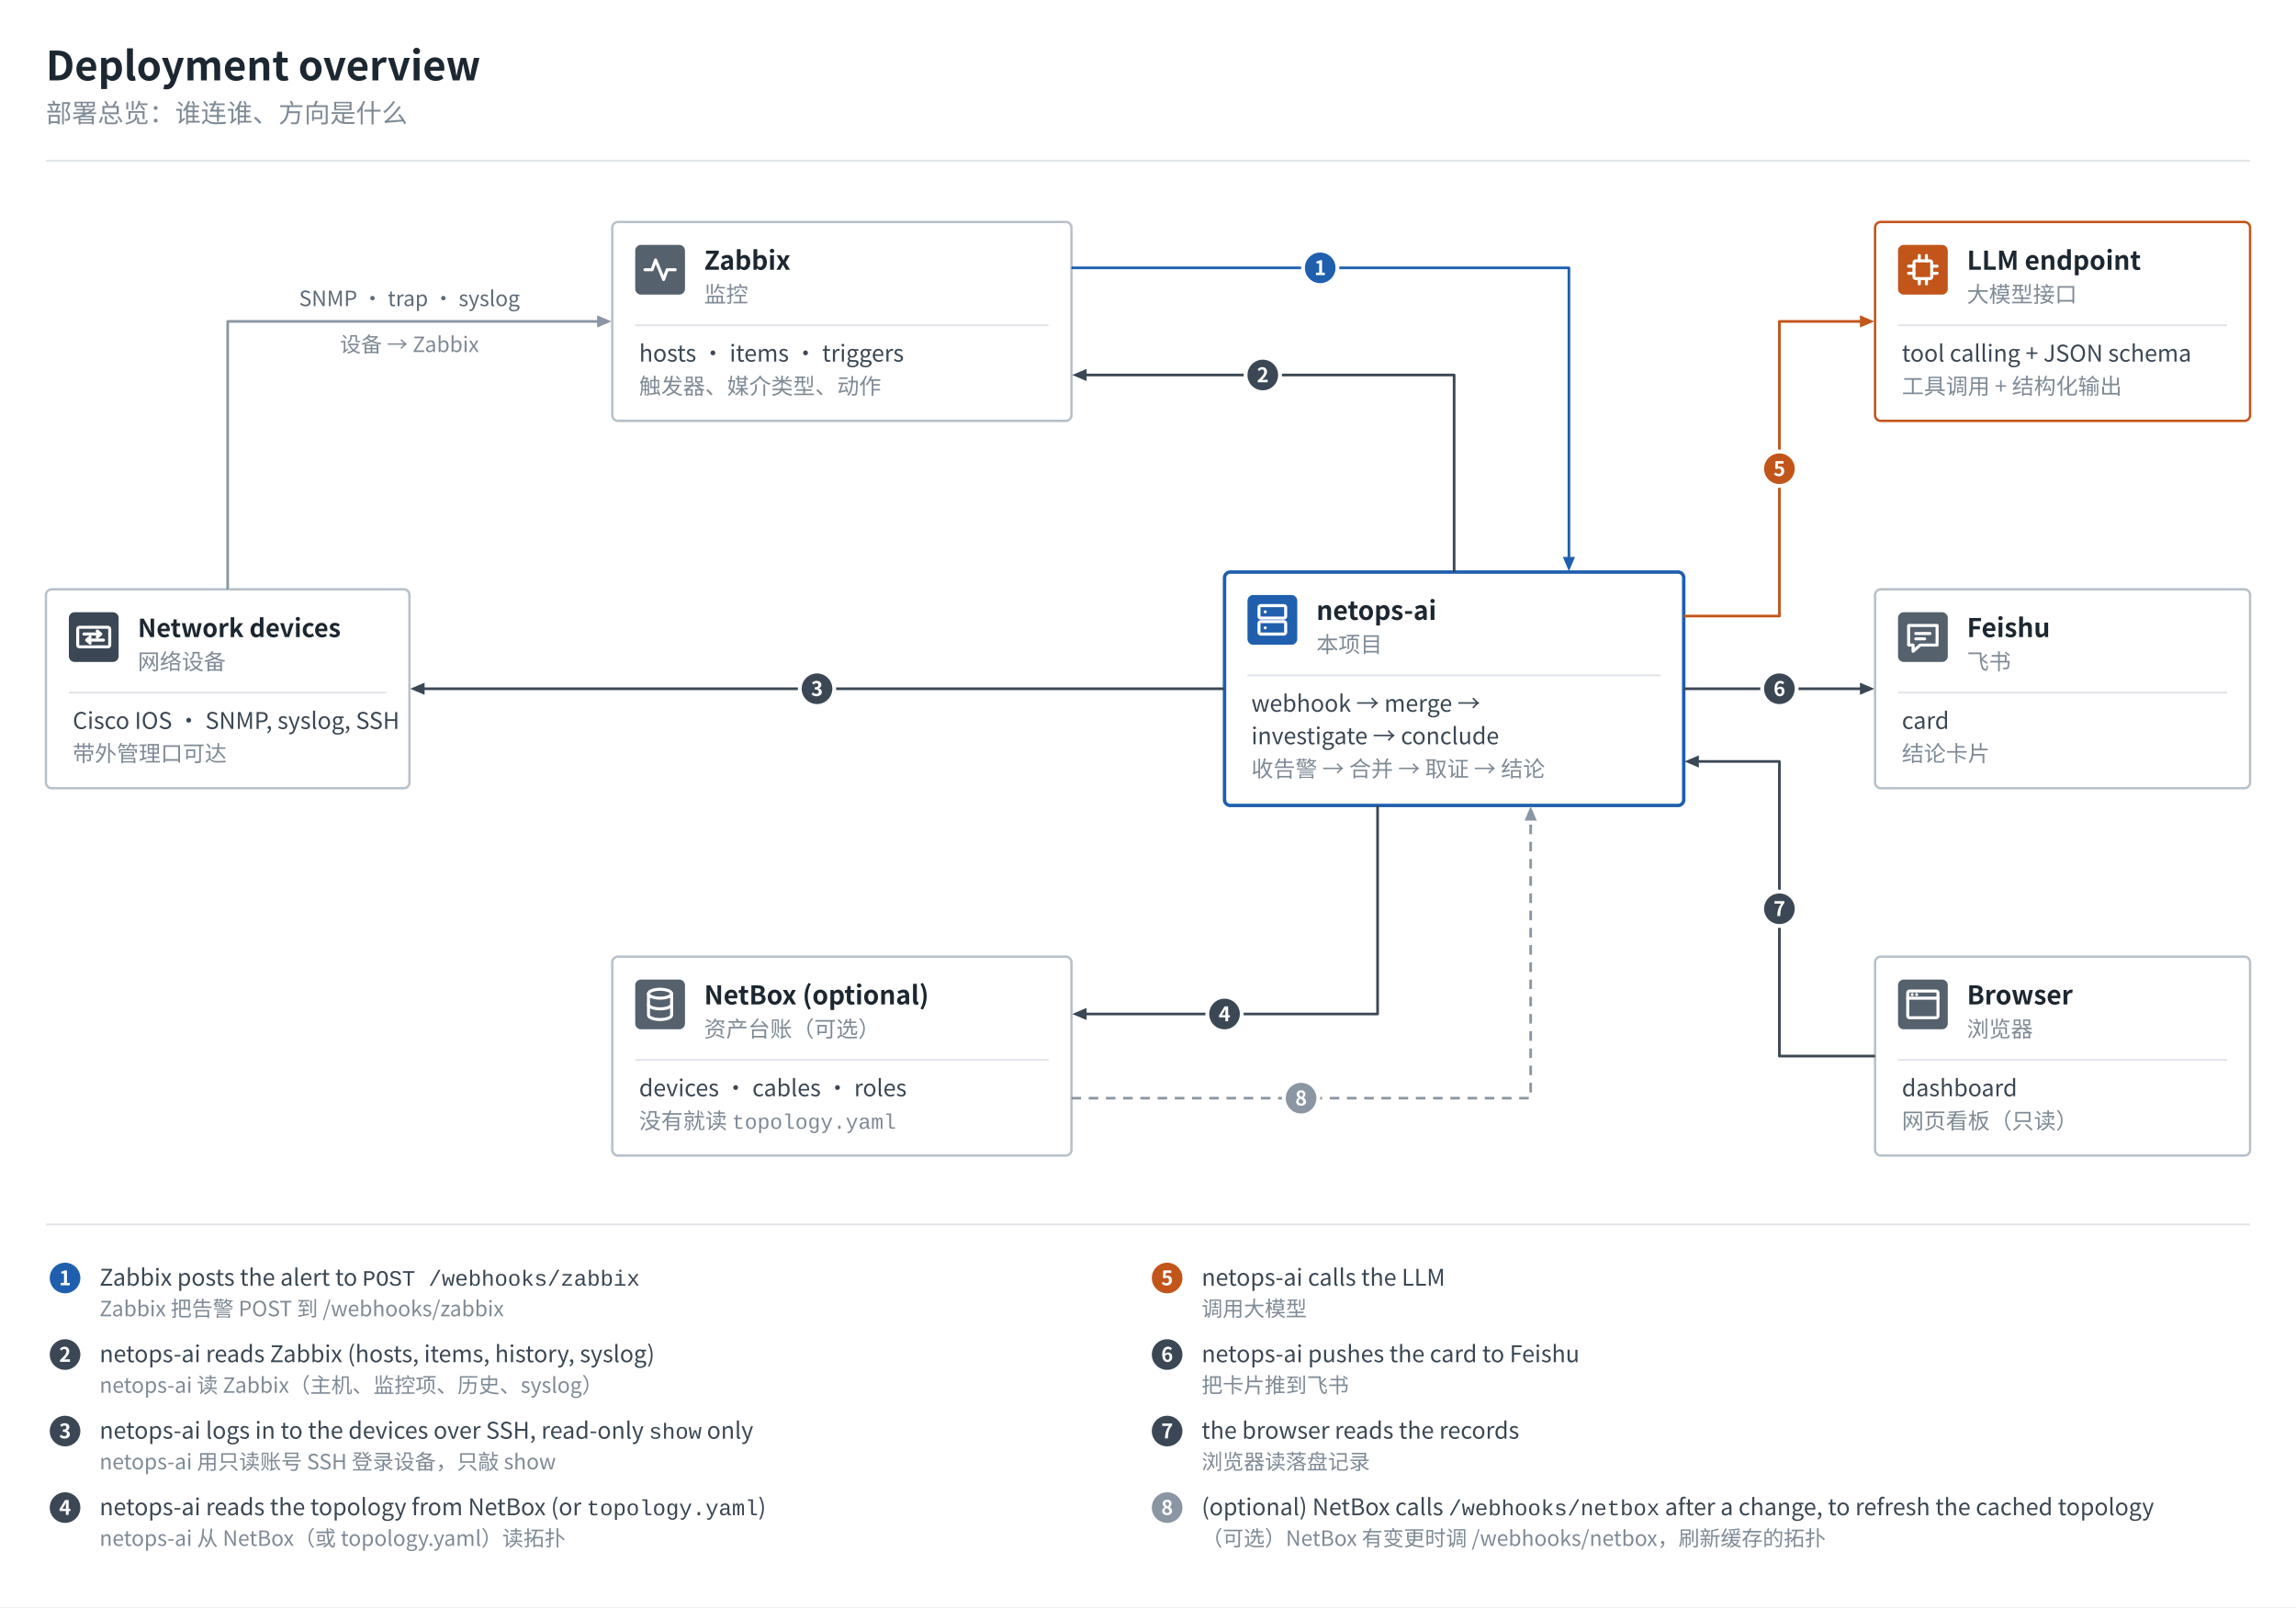
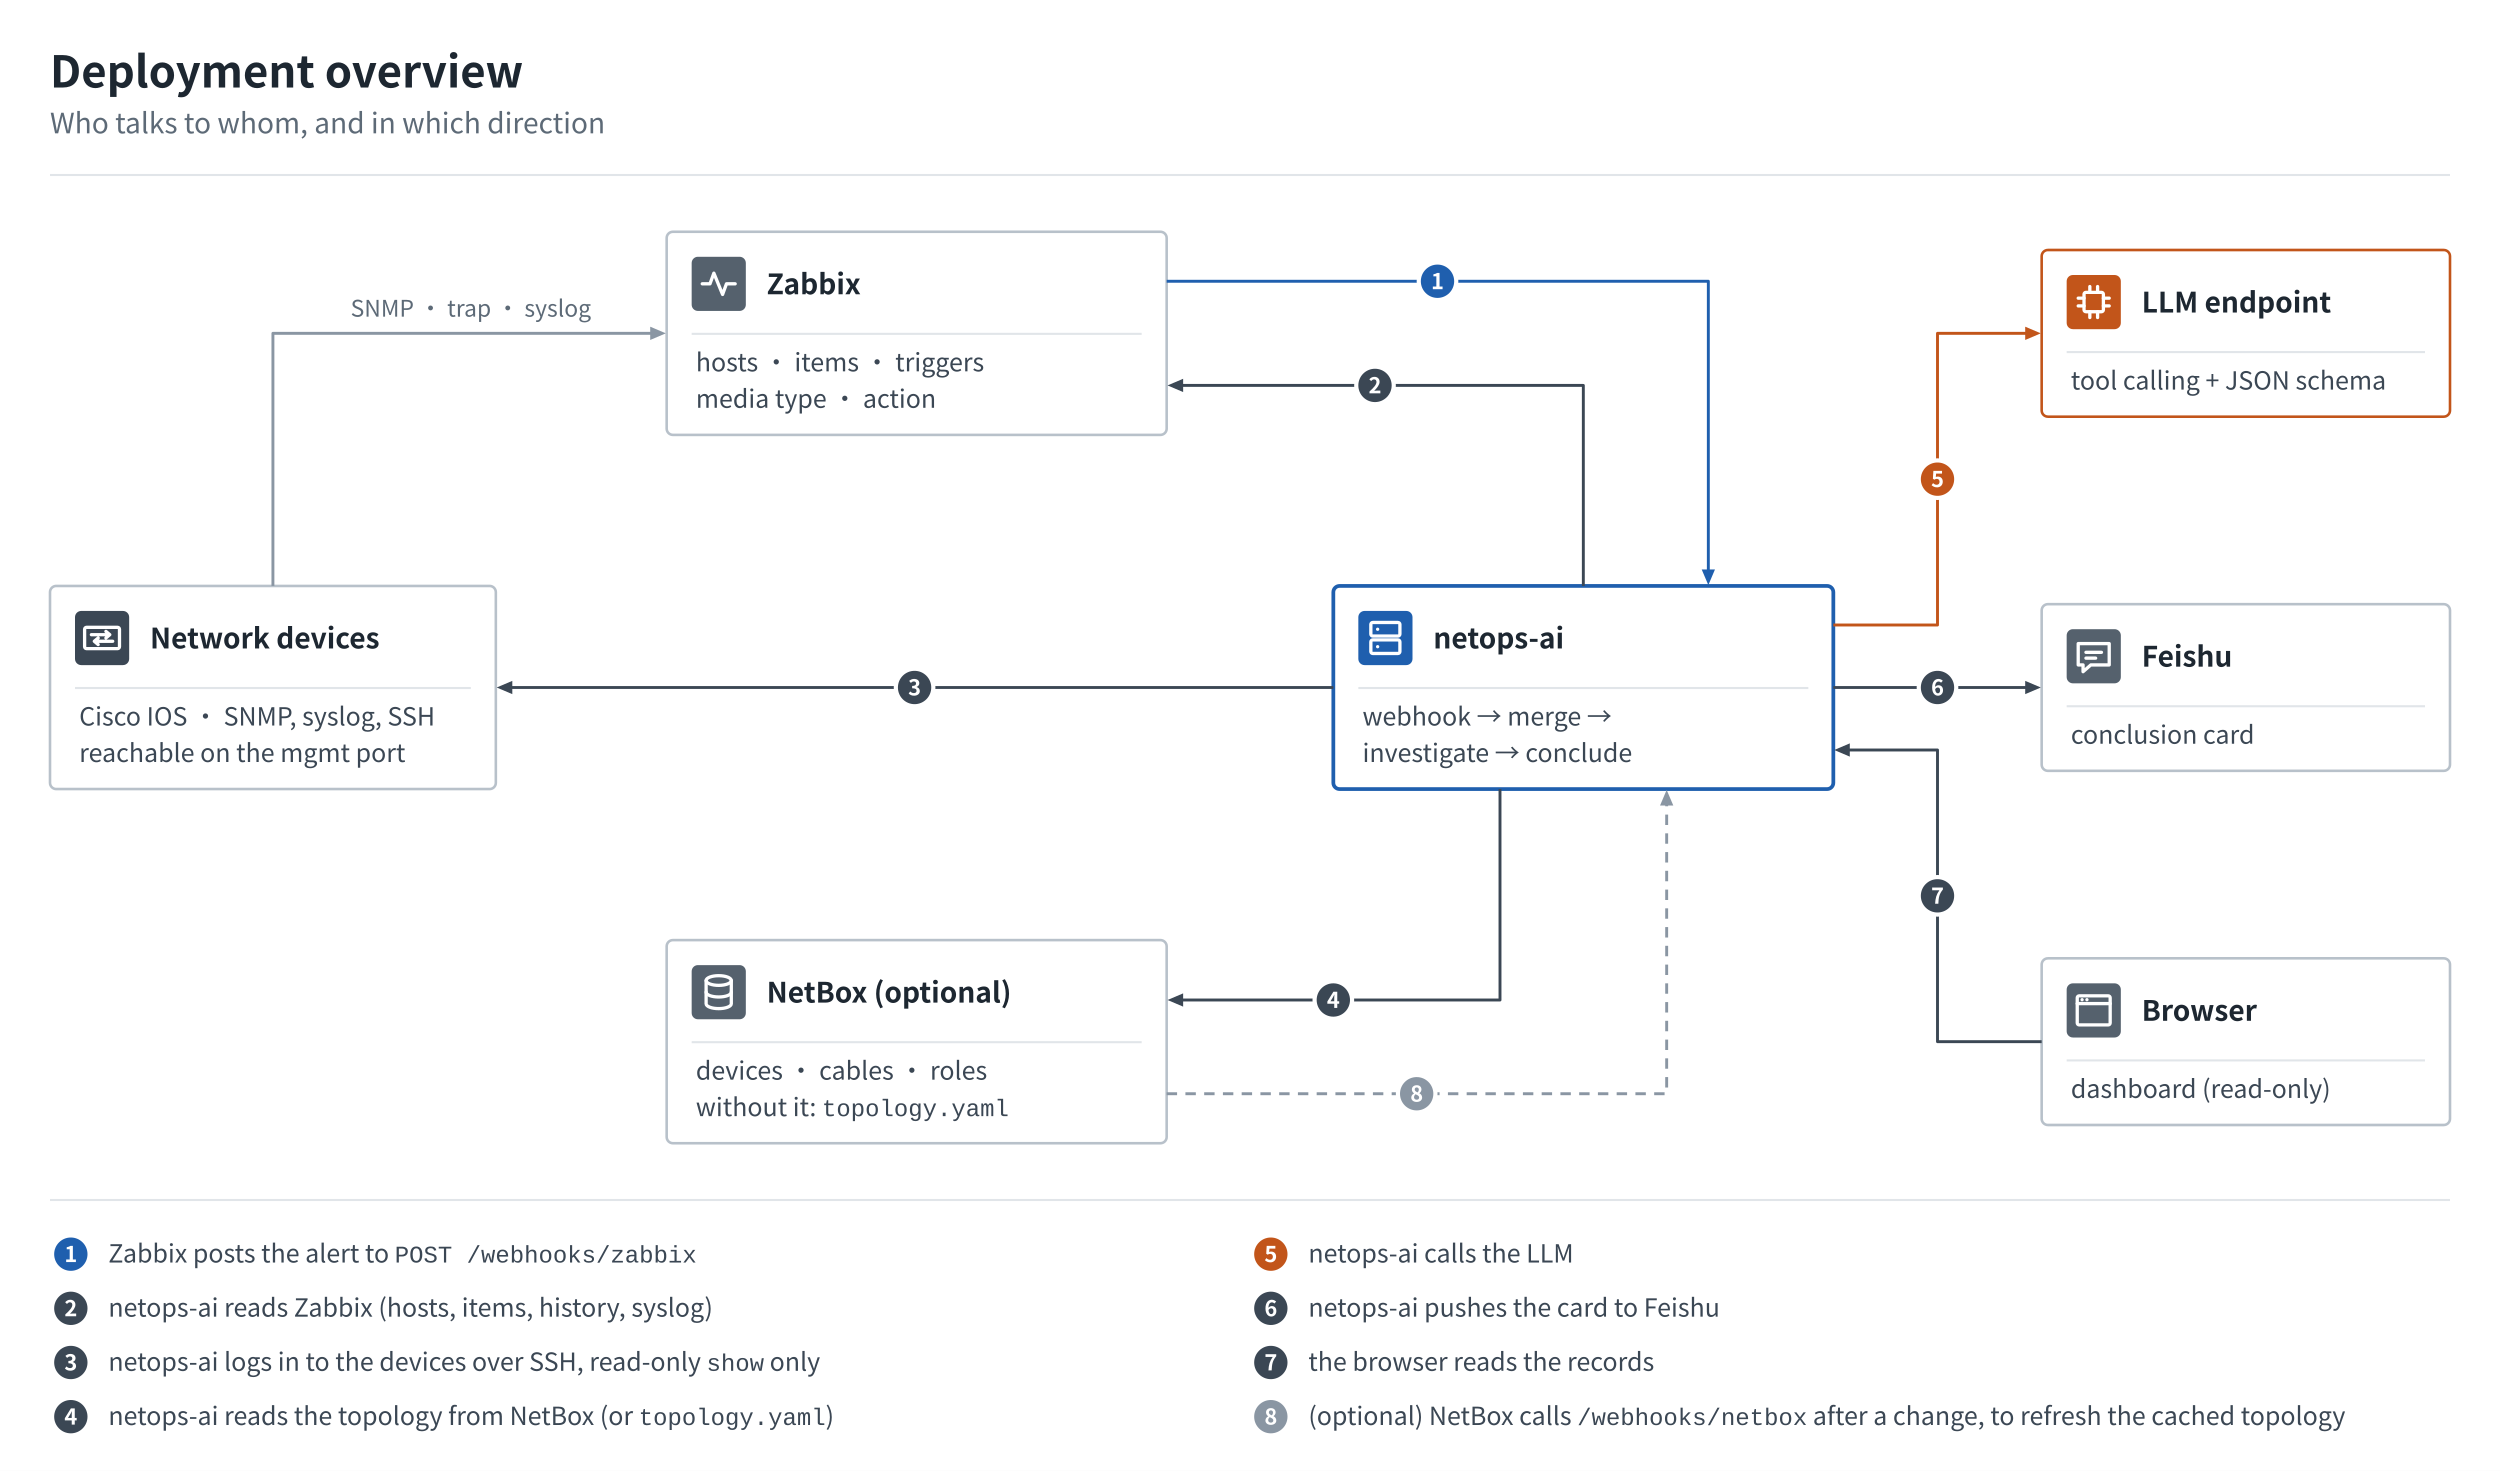
- <svg xmlns="http://www.w3.org/2000/svg" width="1200" height="840" viewBox="0 0 1200 840">
+ <svg xmlns="http://www.w3.org/2000/svg" width="1200" height="706" viewBox="0 0 1200 706">
  <defs>
    <marker id="m8a96a3" viewBox="0 0 8 8" refX="1.5" refY="4" markerWidth="7.5" markerHeight="7.5" markerUnits="userSpaceOnUse" orient="auto-start-reverse">
      <path d="M0,0.6 L8,4 L0,7.4 z" fill="#8a96a3" />
    </marker>
    <marker id="m1f5fae" viewBox="0 0 8 8" refX="1.5" refY="4" markerWidth="7.5" markerHeight="7.5" markerUnits="userSpaceOnUse" orient="auto-start-reverse">
      <path d="M0,0.6 L8,4 L0,7.4 z" fill="#1f5fae" />
    </marker>
    <marker id="m3b4754" viewBox="0 0 8 8" refX="1.5" refY="4" markerWidth="7.5" markerHeight="7.5" markerUnits="userSpaceOnUse" orient="auto-start-reverse">
      <path d="M0,0.6 L8,4 L0,7.4 z" fill="#3b4754" />
    </marker>
    <marker id="mc2551a" viewBox="0 0 8 8" refX="1.5" refY="4" markerWidth="7.5" markerHeight="7.5" markerUnits="userSpaceOnUse" orient="auto-start-reverse">
      <path d="M0,0.6 L8,4 L0,7.4 z" fill="#c2551a" />
    </marker>
  </defs>
-   <rect width="1200" height="840" fill="#ffffff" />
+   <rect width="100%" height="100%" fill="#ffffff" />
  <text id="t1" x="24" y="42" font-family="'Segoe UI','Microsoft YaHei','PingFang SC','Noto Sans CJK SC',sans-serif" font-size="21" fill="#1d2731" font-weight="700">Deployment overview</text>
-   <text id="t2" x="24" y="64" font-family="'Segoe UI','Microsoft YaHei','PingFang SC','Noto Sans CJK SC',sans-serif" font-size="13.5" fill="#7f8a96">部署总览：谁连谁、方向是什么</text>
+   <text id="t2" x="24" y="64" font-family="'Segoe UI','Microsoft YaHei','PingFang SC','Noto Sans CJK SC',sans-serif" font-size="13.5" fill="#5d6a77">Who talks to whom, and in which direction</text>
  <line x1="24" y1="84" x2="1176" y2="84" stroke="#e1e5e9" stroke-width="1" />
-   <rect x="24" y="308" width="190" height="104" rx="3" fill="#ffffff" stroke="#b8c1ca" stroke-width="1.25" />
-   <rect x="36" y="320" width="26" height="26" rx="3" fill="#3b4754" />
-   <g transform="translate(37.82,321.82) scale(0.93)" fill="none" stroke="#ffffff" stroke-width="1.7" stroke-linecap="round" stroke-linejoin="round">
+   <rect x="24" y="281.25" width="214" height="97.5" rx="3" fill="#ffffff" stroke="#b8c1ca" stroke-width="1.25" />
+   <rect x="36" y="293.25" width="26" height="26" rx="3" fill="#3b4754" />
+   <g transform="translate(37.82,295.07) scale(0.93)" fill="none" stroke="#ffffff" stroke-width="1.7" stroke-linecap="round" stroke-linejoin="round">
    <rect x="3" y="6.5" width="18" height="11" rx="1" />
    <path d="M6.5 10.3h9.5M14 8.6l2 1.7-2 1.7M17.5 13.7H8M10 12l-2 1.7 2 1.7" />
  </g>
-   <text id="t3" x="72" y="333" font-family="'Segoe UI','Microsoft YaHei','PingFang SC','Noto Sans CJK SC',sans-serif" font-size="13" fill="#1d2731" font-weight="600">Network devices</text>
-   <text id="t4" x="72" y="350" font-family="'Segoe UI','Microsoft YaHei','PingFang SC','Noto Sans CJK SC',sans-serif" font-size="11.5" fill="#7f8a96">网络设备</text>
-   <line x1="36" y1="362" x2="202" y2="362" stroke="#e1e5e9" stroke-width="1" />
-   <text id="t5" x="38" y="381" font-family="'Segoe UI','Microsoft YaHei','PingFang SC','Noto Sans CJK SC',sans-serif" font-size="12" fill="#3b4754">Cisco IOS · SNMP, syslog, SSH</text>
-   <text id="t6" x="38" y="398" font-family="'Segoe UI','Microsoft YaHei','PingFang SC','Noto Sans CJK SC',sans-serif" font-size="11.5" fill="#7f8a96">带外管理口可达</text>
-   <rect x="320" y="116" width="240" height="104" rx="3" fill="#ffffff" stroke="#b8c1ca" stroke-width="1.25" />
-   <rect x="332" y="128" width="26" height="26" rx="3" fill="#55616d" />
-   <g transform="translate(333.82,129.82) scale(0.93)" fill="none" stroke="#ffffff" stroke-width="1.7" stroke-linecap="round" stroke-linejoin="round">
+   <text id="t3" x="72" y="311.25" font-family="'Segoe UI','Microsoft YaHei','PingFang SC','Noto Sans CJK SC',sans-serif" font-size="13.5" fill="#1d2731" font-weight="600">Network devices</text>
+   <line x1="36" y1="330.25" x2="226" y2="330.25" stroke="#e1e5e9" stroke-width="1" />
+   <text id="t4" x="38" y="348.25" font-family="'Segoe UI','Microsoft YaHei','PingFang SC','Noto Sans CJK SC',sans-serif" font-size="12" fill="#3b4754">Cisco IOS · SNMP, syslog, SSH</text>
+   <text id="t5" x="38" y="365.75" font-family="'Segoe UI','Microsoft YaHei','PingFang SC','Noto Sans CJK SC',sans-serif" font-size="12" fill="#3b4754">reachable on the mgmt port</text>
+   <rect x="320" y="111.25" width="240" height="97.5" rx="3" fill="#ffffff" stroke="#b8c1ca" stroke-width="1.25" />
+   <rect x="332" y="123.25" width="26" height="26" rx="3" fill="#55616d" />
+   <g transform="translate(333.82,125.07) scale(0.93)" fill="none" stroke="#ffffff" stroke-width="1.7" stroke-linecap="round" stroke-linejoin="round">
    <path d="M3.5 12h4l2-5.5 4.5 11 2-5.5h4.5" />
  </g>
-   <text id="t7" x="368" y="141" font-family="'Segoe UI','Microsoft YaHei','PingFang SC','Noto Sans CJK SC',sans-serif" font-size="13.5" fill="#1d2731" font-weight="600">Zabbix</text>
-   <text id="t8" x="368" y="158" font-family="'Segoe UI','Microsoft YaHei','PingFang SC','Noto Sans CJK SC',sans-serif" font-size="11.5" fill="#7f8a96">监控</text>
-   <line x1="332" y1="170" x2="548" y2="170" stroke="#e1e5e9" stroke-width="1" />
-   <text id="t9" x="334" y="189" font-family="'Segoe UI','Microsoft YaHei','PingFang SC','Noto Sans CJK SC',sans-serif" font-size="12" fill="#3b4754">hosts · items · triggers</text>
-   <text id="t10" x="334" y="206" font-family="'Segoe UI','Microsoft YaHei','PingFang SC','Noto Sans CJK SC',sans-serif" font-size="11.5" fill="#7f8a96">触发器、媒介类型、动作</text>
-   <rect x="320" y="500" width="240" height="104" rx="3" fill="#ffffff" stroke="#b8c1ca" stroke-width="1.25" />
-   <rect x="332" y="512" width="26" height="26" rx="3" fill="#55616d" />
-   <g transform="translate(333.82,513.82) scale(0.93)" fill="none" stroke="#ffffff" stroke-width="1.7" stroke-linecap="round" stroke-linejoin="round">
+   <text id="t6" x="368" y="141.25" font-family="'Segoe UI','Microsoft YaHei','PingFang SC','Noto Sans CJK SC',sans-serif" font-size="13.5" fill="#1d2731" font-weight="600">Zabbix</text>
+   <line x1="332" y1="160.25" x2="548" y2="160.25" stroke="#e1e5e9" stroke-width="1" />
+   <text id="t7" x="334" y="178.25" font-family="'Segoe UI','Microsoft YaHei','PingFang SC','Noto Sans CJK SC',sans-serif" font-size="12" fill="#3b4754">hosts · items · triggers</text>
+   <text id="t8" x="334" y="195.75" font-family="'Segoe UI','Microsoft YaHei','PingFang SC','Noto Sans CJK SC',sans-serif" font-size="12" fill="#3b4754">media type · action</text>
+   <rect x="320" y="451.25" width="240" height="97.5" rx="3" fill="#ffffff" stroke="#b8c1ca" stroke-width="1.25" />
+   <rect x="332" y="463.25" width="26" height="26" rx="3" fill="#55616d" />
+   <g transform="translate(333.82,465.07) scale(0.93)" fill="none" stroke="#ffffff" stroke-width="1.7" stroke-linecap="round" stroke-linejoin="round">
    <ellipse cx="12" cy="6" rx="6.5" ry="2.5" />
    <path d="M5.5 6v12c0 1.4 2.9 2.5 6.5 2.5s6.5-1.1 6.5-2.5V6" />
    <path d="M5.5 12c0 1.4 2.9 2.5 6.5 2.5s6.5-1.1 6.5-2.5" />
  </g>
-   <text id="t11" x="368" y="525" font-family="'Segoe UI','Microsoft YaHei','PingFang SC','Noto Sans CJK SC',sans-serif" font-size="13.5" fill="#1d2731" font-weight="600">NetBox (optional)</text>
-   <text id="t12" x="368" y="542" font-family="'Segoe UI','Microsoft YaHei','PingFang SC','Noto Sans CJK SC',sans-serif" font-size="11.5" fill="#7f8a96">资产台账（可选）</text>
-   <line x1="332" y1="554" x2="548" y2="554" stroke="#e1e5e9" stroke-width="1" />
-   <text id="t13" x="334" y="573" font-family="'Segoe UI','Microsoft YaHei','PingFang SC','Noto Sans CJK SC',sans-serif" font-size="12" fill="#3b4754">devices · cables · roles</text>
-   <text id="t14" x="334" y="590" font-family="'Segoe UI','Microsoft YaHei','PingFang SC','Noto Sans CJK SC',sans-serif" font-size="11.5" fill="#7f8a96">没有就读 <tspan font-family="'Cascadia Mono',Consolas,'Courier New',monospace" font-size="11">topology.yaml</tspan>
+   <text id="t9" x="368" y="481.25" font-family="'Segoe UI','Microsoft YaHei','PingFang SC','Noto Sans CJK SC',sans-serif" font-size="13.5" fill="#1d2731" font-weight="600">NetBox (optional)</text>
+   <line x1="332" y1="500.25" x2="548" y2="500.25" stroke="#e1e5e9" stroke-width="1" />
+   <text id="t10" x="334" y="518.25" font-family="'Segoe UI','Microsoft YaHei','PingFang SC','Noto Sans CJK SC',sans-serif" font-size="12" fill="#3b4754">devices · cables · roles</text>
+   <text id="t11" x="334" y="535.75" font-family="'Segoe UI','Microsoft YaHei','PingFang SC','Noto Sans CJK SC',sans-serif" font-size="12" fill="#3b4754">without it: <tspan font-family="'Cascadia Mono',Consolas,'Courier New',monospace" font-size="11.5">topology.yaml</tspan>
  </text>
-   <rect x="640" y="299" width="240" height="122" rx="3" fill="#ffffff" stroke="#1f5fae" stroke-width="1.8" />
-   <rect x="652" y="311" width="26" height="26" rx="3" fill="#1f5fae" />
-   <g transform="translate(653.82,312.82) scale(0.93)" fill="none" stroke="#ffffff" stroke-width="1.7" stroke-linecap="round" stroke-linejoin="round">
+   <rect x="640" y="281.25" width="240" height="97.5" rx="3" fill="#ffffff" stroke="#1f5fae" stroke-width="1.8" />
+   <rect x="652" y="293.25" width="26" height="26" rx="3" fill="#1f5fae" />
+   <g transform="translate(653.82,295.07) scale(0.93)" fill="none" stroke="#ffffff" stroke-width="1.7" stroke-linecap="round" stroke-linejoin="round">
    <rect x="4.5" y="4" width="15" height="7" rx="1" />
    <rect x="4.5" y="13" width="15" height="7" rx="1" />
    <path d="M8 7.5h.01M8 16.5h.01" />
  </g>
-   <text id="t15" x="688" y="324" font-family="'Segoe UI','Microsoft YaHei','PingFang SC','Noto Sans CJK SC',sans-serif" font-size="13.5" fill="#1d2731" font-weight="600">netops-ai</text>
-   <text id="t16" x="688" y="341" font-family="'Segoe UI','Microsoft YaHei','PingFang SC','Noto Sans CJK SC',sans-serif" font-size="11.5" fill="#7f8a96">本项目</text>
-   <line x1="652" y1="353" x2="868" y2="353" stroke="#e1e5e9" stroke-width="1" />
-   <text id="t17" x="654" y="372" font-family="'Segoe UI','Microsoft YaHei','PingFang SC','Noto Sans CJK SC',sans-serif" font-size="12" fill="#3b4754">webhook → merge →</text>
-   <text id="t18" x="654" y="389" font-family="'Segoe UI','Microsoft YaHei','PingFang SC','Noto Sans CJK SC',sans-serif" font-size="12" fill="#3b4754">investigate → conclude</text>
-   <text id="t19" x="654" y="406" font-family="'Segoe UI','Microsoft YaHei','PingFang SC','Noto Sans CJK SC',sans-serif" font-size="11.5" fill="#7f8a96">收告警 → 合并 → 取证 → 结论</text>
-   <rect x="980" y="116" width="196" height="104" rx="3" fill="#ffffff" stroke="#c2551a" stroke-width="1.25" />
-   <rect x="992" y="128" width="26" height="26" rx="3" fill="#c2551a" />
-   <g transform="translate(993.82,129.82) scale(0.93)" fill="none" stroke="#ffffff" stroke-width="1.7" stroke-linecap="round" stroke-linejoin="round">
+   <text id="t12" x="688" y="311.25" font-family="'Segoe UI','Microsoft YaHei','PingFang SC','Noto Sans CJK SC',sans-serif" font-size="13.5" fill="#1d2731" font-weight="600">netops-ai</text>
+   <line x1="652" y1="330.25" x2="868" y2="330.25" stroke="#e1e5e9" stroke-width="1" />
+   <text id="t13" x="654" y="348.25" font-family="'Segoe UI','Microsoft YaHei','PingFang SC','Noto Sans CJK SC',sans-serif" font-size="12" fill="#3b4754">webhook → merge →</text>
+   <text id="t14" x="654" y="365.75" font-family="'Segoe UI','Microsoft YaHei','PingFang SC','Noto Sans CJK SC',sans-serif" font-size="12" fill="#3b4754">investigate → conclude</text>
+   <rect x="980" y="120" width="196" height="80" rx="3" fill="#ffffff" stroke="#c2551a" stroke-width="1.25" />
+   <rect x="992" y="132" width="26" height="26" rx="3" fill="#c2551a" />
+   <g transform="translate(993.82,133.82) scale(0.93)" fill="none" stroke="#ffffff" stroke-width="1.7" stroke-linecap="round" stroke-linejoin="round">
    <rect x="7" y="7" width="10" height="10" rx="1" />
    <path d="M10 4v3M14 4v3M10 17v3M14 17v3M4 10h3M4 14h3M17 10h3M17 14h3" />
  </g>
-   <text id="t20" x="1028" y="141" font-family="'Segoe UI','Microsoft YaHei','PingFang SC','Noto Sans CJK SC',sans-serif" font-size="13.5" fill="#1d2731" font-weight="600">LLM endpoint</text>
-   <text id="t21" x="1028" y="158" font-family="'Segoe UI','Microsoft YaHei','PingFang SC','Noto Sans CJK SC',sans-serif" font-size="11.5" fill="#7f8a96">大模型接口</text>
-   <line x1="992" y1="170" x2="1164" y2="170" stroke="#e1e5e9" stroke-width="1" />
-   <text id="t22" x="994" y="189" font-family="'Segoe UI','Microsoft YaHei','PingFang SC','Noto Sans CJK SC',sans-serif" font-size="12" fill="#3b4754">tool calling + JSON schema</text>
-   <text id="t23" x="994" y="206" font-family="'Segoe UI','Microsoft YaHei','PingFang SC','Noto Sans CJK SC',sans-serif" font-size="11.5" fill="#7f8a96">工具调用 + 结构化输出</text>
-   <rect x="980" y="308" width="196" height="104" rx="3" fill="#ffffff" stroke="#b8c1ca" stroke-width="1.25" />
-   <rect x="992" y="320" width="26" height="26" rx="3" fill="#55616d" />
-   <g transform="translate(993.82,321.82) scale(0.93)" fill="none" stroke="#ffffff" stroke-width="1.7" stroke-linecap="round" stroke-linejoin="round">
+   <text id="t15" x="1028" y="150" font-family="'Segoe UI','Microsoft YaHei','PingFang SC','Noto Sans CJK SC',sans-serif" font-size="13.5" fill="#1d2731" font-weight="600">LLM endpoint</text>
+   <line x1="992" y1="169" x2="1164" y2="169" stroke="#e1e5e9" stroke-width="1" />
+   <text id="t16" x="994" y="187" font-family="'Segoe UI','Microsoft YaHei','PingFang SC','Noto Sans CJK SC',sans-serif" font-size="12" fill="#3b4754">tool calling + JSON schema</text>
+   <rect x="980" y="290" width="196" height="80" rx="3" fill="#ffffff" stroke="#b8c1ca" stroke-width="1.25" />
+   <rect x="992" y="302" width="26" height="26" rx="3" fill="#55616d" />
+   <g transform="translate(993.82,303.82) scale(0.93)" fill="none" stroke="#ffffff" stroke-width="1.7" stroke-linecap="round" stroke-linejoin="round">
    <path d="M4 5.5h16v11H10.5L6.5 20v-3.5H4z" />
    <path d="M8 10h8M8 13h5" />
  </g>
-   <text id="t24" x="1028" y="333" font-family="'Segoe UI','Microsoft YaHei','PingFang SC','Noto Sans CJK SC',sans-serif" font-size="13.5" fill="#1d2731" font-weight="600">Feishu</text>
-   <text id="t25" x="1028" y="350" font-family="'Segoe UI','Microsoft YaHei','PingFang SC','Noto Sans CJK SC',sans-serif" font-size="11.5" fill="#7f8a96">飞书</text>
-   <line x1="992" y1="362" x2="1164" y2="362" stroke="#e1e5e9" stroke-width="1" />
-   <text id="t26" x="994" y="381" font-family="'Segoe UI','Microsoft YaHei','PingFang SC','Noto Sans CJK SC',sans-serif" font-size="12" fill="#3b4754">card</text>
-   <text id="t27" x="994" y="398" font-family="'Segoe UI','Microsoft YaHei','PingFang SC','Noto Sans CJK SC',sans-serif" font-size="11.5" fill="#7f8a96">结论卡片</text>
-   <rect x="980" y="500" width="196" height="104" rx="3" fill="#ffffff" stroke="#b8c1ca" stroke-width="1.25" />
-   <rect x="992" y="512" width="26" height="26" rx="3" fill="#55616d" />
-   <g transform="translate(993.82,513.82) scale(0.93)" fill="none" stroke="#ffffff" stroke-width="1.7" stroke-linecap="round" stroke-linejoin="round">
+   <text id="t17" x="1028" y="320" font-family="'Segoe UI','Microsoft YaHei','PingFang SC','Noto Sans CJK SC',sans-serif" font-size="13.5" fill="#1d2731" font-weight="600">Feishu</text>
+   <line x1="992" y1="339" x2="1164" y2="339" stroke="#e1e5e9" stroke-width="1" />
+   <text id="t18" x="994" y="357" font-family="'Segoe UI','Microsoft YaHei','PingFang SC','Noto Sans CJK SC',sans-serif" font-size="12" fill="#3b4754">conclusion card</text>
+   <rect x="980" y="460" width="196" height="80" rx="3" fill="#ffffff" stroke="#b8c1ca" stroke-width="1.25" />
+   <rect x="992" y="472" width="26" height="26" rx="3" fill="#55616d" />
+   <g transform="translate(993.82,473.82) scale(0.93)" fill="none" stroke="#ffffff" stroke-width="1.7" stroke-linecap="round" stroke-linejoin="round">
    <rect x="3.5" y="4.5" width="17" height="15" rx="1" />
    <path d="M3.5 8.5h17" />
    <path d="M6 6.5h.01M8.5 6.5h.01" />
  </g>
-   <text id="t28" x="1028" y="525" font-family="'Segoe UI','Microsoft YaHei','PingFang SC','Noto Sans CJK SC',sans-serif" font-size="13.5" fill="#1d2731" font-weight="600">Browser</text>
-   <text id="t29" x="1028" y="542" font-family="'Segoe UI','Microsoft YaHei','PingFang SC','Noto Sans CJK SC',sans-serif" font-size="11.5" fill="#7f8a96">浏览器</text>
-   <line x1="992" y1="554" x2="1164" y2="554" stroke="#e1e5e9" stroke-width="1" />
-   <text id="t30" x="994" y="573" font-family="'Segoe UI','Microsoft YaHei','PingFang SC','Noto Sans CJK SC',sans-serif" font-size="12" fill="#3b4754">dashboard</text>
-   <text id="t31" x="994" y="590" font-family="'Segoe UI','Microsoft YaHei','PingFang SC','Noto Sans CJK SC',sans-serif" font-size="11.5" fill="#7f8a96">网页看板（只读）</text>
-   <path d="M 119 308 L 119 168 L 313.5 168" fill="none" stroke="#8a96a3" stroke-width="1.4" stroke-linejoin="round" marker-end="url(#m8a96a3)" />
-   <rect rx="2" fill="#ffffff" x="161.6" y="146.5" width="104.8" height="18.0" />
-   <text id="t32" x="214" y="160" font-family="'Segoe UI','Microsoft YaHei','PingFang SC','Noto Sans CJK SC',sans-serif" font-size="11" fill="#5d6a77" text-anchor="middle">SNMP · trap · syslog</text>
-   <rect rx="2" fill="#ffffff" x="174.0" y="170.5" width="80.0" height="18.0" />
-   <text id="t33" x="214" y="184" font-family="'Segoe UI','Microsoft YaHei','PingFang SC','Noto Sans CJK SC',sans-serif" font-size="11" fill="#7f8a96" text-anchor="middle">设备 → Zabbix</text>
-   <path d="M 560 140 L 820 140 L 820 292.5" fill="none" stroke="#1f5fae" stroke-width="1.4" stroke-linejoin="round" marker-end="url(#m1f5fae)" />
-   <circle cx="690" cy="140" r="9" fill="#1f5fae" stroke="#ffffff" stroke-width="2" />
-   <text id="t34" x="690" y="143.8" font-family="'Segoe UI','Microsoft YaHei','PingFang SC','Noto Sans CJK SC',sans-serif" font-size="10.5" fill="#ffffff" font-weight="700" text-anchor="middle">1</text>
-   <path d="M 760 299 L 760 196 L 566.5 196" fill="none" stroke="#3b4754" stroke-width="1.4" stroke-linejoin="round" marker-end="url(#m3b4754)" />
-   <circle cx="660" cy="196" r="9" fill="#3b4754" stroke="#ffffff" stroke-width="2" />
-   <text id="t35" x="660" y="199.8" font-family="'Segoe UI','Microsoft YaHei','PingFang SC','Noto Sans CJK SC',sans-serif" font-size="10.5" fill="#ffffff" font-weight="700" text-anchor="middle">2</text>
-   <path d="M 640 360 L 220.5 360" fill="none" stroke="#3b4754" stroke-width="1.4" stroke-linejoin="round" marker-end="url(#m3b4754)" />
-   <circle cx="427" cy="360" r="9" fill="#3b4754" stroke="#ffffff" stroke-width="2" />
-   <text id="t36" x="427" y="363.8" font-family="'Segoe UI','Microsoft YaHei','PingFang SC','Noto Sans CJK SC',sans-serif" font-size="10.5" fill="#ffffff" font-weight="700" text-anchor="middle">3</text>
-   <path d="M 720 421 L 720 530 L 566.5 530" fill="none" stroke="#3b4754" stroke-width="1.4" stroke-linejoin="round" marker-end="url(#m3b4754)" />
-   <circle cx="640" cy="530" r="9" fill="#3b4754" stroke="#ffffff" stroke-width="2" />
-   <text id="t37" x="640" y="533.8" font-family="'Segoe UI','Microsoft YaHei','PingFang SC','Noto Sans CJK SC',sans-serif" font-size="10.5" fill="#ffffff" font-weight="700" text-anchor="middle">4</text>
-   <path d="M 560 574 L 800 574 L 800 427.5" fill="none" stroke="#8a96a3" stroke-width="1.4" stroke-dasharray="5 4" stroke-linejoin="round" marker-end="url(#m8a96a3)" />
-   <circle cx="680" cy="574" r="9" fill="#8a96a3" stroke="#ffffff" stroke-width="2" />
-   <text id="t38" x="680" y="577.8" font-family="'Segoe UI','Microsoft YaHei','PingFang SC','Noto Sans CJK SC',sans-serif" font-size="10.5" fill="#ffffff" font-weight="700" text-anchor="middle">8</text>
-   <path d="M 880 322 L 930 322 L 930 168 L 973.5 168" fill="none" stroke="#c2551a" stroke-width="1.4" stroke-linejoin="round" marker-end="url(#mc2551a)" />
-   <circle cx="930" cy="245" r="9" fill="#c2551a" stroke="#ffffff" stroke-width="2" />
-   <text id="t39" x="930" y="248.8" font-family="'Segoe UI','Microsoft YaHei','PingFang SC','Noto Sans CJK SC',sans-serif" font-size="10.5" fill="#ffffff" font-weight="700" text-anchor="middle">5</text>
-   <path d="M 880 360 L 973.5 360" fill="none" stroke="#3b4754" stroke-width="1.4" stroke-linejoin="round" marker-end="url(#m3b4754)" />
-   <circle cx="930" cy="360" r="9" fill="#3b4754" stroke="#ffffff" stroke-width="2" />
-   <text id="t40" x="930" y="363.8" font-family="'Segoe UI','Microsoft YaHei','PingFang SC','Noto Sans CJK SC',sans-serif" font-size="10.5" fill="#ffffff" font-weight="700" text-anchor="middle">6</text>
-   <path d="M 980 552 L 930 552 L 930 398 L 886.5 398" fill="none" stroke="#3b4754" stroke-width="1.4" stroke-linejoin="round" marker-end="url(#m3b4754)" />
-   <circle cx="930" cy="475" r="9" fill="#3b4754" stroke="#ffffff" stroke-width="2" />
-   <text id="t41" x="930" y="478.8" font-family="'Segoe UI','Microsoft YaHei','PingFang SC','Noto Sans CJK SC',sans-serif" font-size="10.5" fill="#ffffff" font-weight="700" text-anchor="middle">7</text>
-   <line x1="24" y1="640" x2="1176" y2="640" stroke="#e1e5e9" stroke-width="1" />
-   <circle cx="34" cy="668" r="9" fill="#1f5fae" stroke="#ffffff" stroke-width="2" />
-   <text id="t42" x="34" y="671.8" font-family="'Segoe UI','Microsoft YaHei','PingFang SC','Noto Sans CJK SC',sans-serif" font-size="10.5" fill="#ffffff" font-weight="700" text-anchor="middle">1</text>
-   <text id="t43" x="52" y="672" font-family="'Segoe UI','Microsoft YaHei','PingFang SC','Noto Sans CJK SC',sans-serif" font-size="12" fill="#3b4754">Zabbix posts the alert to <tspan font-family="'Cascadia Mono',Consolas,'Courier New',monospace" font-size="11.5">POST /webhooks/zabbix</tspan>
+   <text id="t19" x="1028" y="490" font-family="'Segoe UI','Microsoft YaHei','PingFang SC','Noto Sans CJK SC',sans-serif" font-size="13.5" fill="#1d2731" font-weight="600">Browser</text>
+   <line x1="992" y1="509" x2="1164" y2="509" stroke="#e1e5e9" stroke-width="1" />
+   <text id="t20" x="994" y="527" font-family="'Segoe UI','Microsoft YaHei','PingFang SC','Noto Sans CJK SC',sans-serif" font-size="12" fill="#3b4754">dashboard (read-only)</text>
+   <path d="M 131 281.25 L 131 160 L 313.5 160" fill="none" stroke="#8a96a3" stroke-width="1.4" stroke-linejoin="round" marker-end="url(#m8a96a3)" />
+   <rect rx="2" fill="#ffffff" x="173.6" y="138.5" width="104.8" height="18.0" />
+   <text id="t21" x="226" y="152" font-family="'Segoe UI','Microsoft YaHei','PingFang SC','Noto Sans CJK SC',sans-serif" font-size="11" fill="#5d6a77" text-anchor="middle">SNMP · trap · syslog</text>
+   <path d="M 560 135 L 820 135 L 820 274.75" fill="none" stroke="#1f5fae" stroke-width="1.4" stroke-linejoin="round" marker-end="url(#m1f5fae)" />
+   <circle cx="690" cy="135" r="9" fill="#1f5fae" stroke="#ffffff" stroke-width="2" />
+   <text id="t22" x="690" y="138.8" font-family="'Segoe UI','Microsoft YaHei','PingFang SC','Noto Sans CJK SC',sans-serif" font-size="10.5" fill="#ffffff" font-weight="700" text-anchor="middle">1</text>
+   <path d="M 760 281.25 L 760 185 L 566.5 185" fill="none" stroke="#3b4754" stroke-width="1.4" stroke-linejoin="round" marker-end="url(#m3b4754)" />
+   <circle cx="660" cy="185" r="9" fill="#3b4754" stroke="#ffffff" stroke-width="2" />
+   <text id="t23" x="660" y="188.8" font-family="'Segoe UI','Microsoft YaHei','PingFang SC','Noto Sans CJK SC',sans-serif" font-size="10.5" fill="#ffffff" font-weight="700" text-anchor="middle">2</text>
+   <path d="M 640 330 L 244.5 330" fill="none" stroke="#3b4754" stroke-width="1.4" stroke-linejoin="round" marker-end="url(#m3b4754)" />
+   <circle cx="439" cy="330" r="9" fill="#3b4754" stroke="#ffffff" stroke-width="2" />
+   <text id="t24" x="439" y="333.8" font-family="'Segoe UI','Microsoft YaHei','PingFang SC','Noto Sans CJK SC',sans-serif" font-size="10.5" fill="#ffffff" font-weight="700" text-anchor="middle">3</text>
+   <path d="M 720 378.75 L 720 480 L 566.5 480" fill="none" stroke="#3b4754" stroke-width="1.4" stroke-linejoin="round" marker-end="url(#m3b4754)" />
+   <circle cx="640" cy="480" r="9" fill="#3b4754" stroke="#ffffff" stroke-width="2" />
+   <text id="t25" x="640" y="483.8" font-family="'Segoe UI','Microsoft YaHei','PingFang SC','Noto Sans CJK SC',sans-serif" font-size="10.5" fill="#ffffff" font-weight="700" text-anchor="middle">4</text>
+   <path d="M 560 525 L 800 525 L 800 385.25" fill="none" stroke="#8a96a3" stroke-width="1.4" stroke-dasharray="5 4" stroke-linejoin="round" marker-end="url(#m8a96a3)" />
+   <circle cx="680" cy="525" r="9" fill="#8a96a3" stroke="#ffffff" stroke-width="2" />
+   <text id="t26" x="680" y="528.8" font-family="'Segoe UI','Microsoft YaHei','PingFang SC','Noto Sans CJK SC',sans-serif" font-size="10.5" fill="#ffffff" font-weight="700" text-anchor="middle">8</text>
+   <path d="M 880 300 L 930 300 L 930 160 L 973.5 160" fill="none" stroke="#c2551a" stroke-width="1.4" stroke-linejoin="round" marker-end="url(#mc2551a)" />
+   <circle cx="930" cy="230" r="9" fill="#c2551a" stroke="#ffffff" stroke-width="2" />
+   <text id="t27" x="930" y="233.8" font-family="'Segoe UI','Microsoft YaHei','PingFang SC','Noto Sans CJK SC',sans-serif" font-size="10.5" fill="#ffffff" font-weight="700" text-anchor="middle">5</text>
+   <path d="M 880 330 L 973.5 330" fill="none" stroke="#3b4754" stroke-width="1.4" stroke-linejoin="round" marker-end="url(#m3b4754)" />
+   <circle cx="930" cy="330" r="9" fill="#3b4754" stroke="#ffffff" stroke-width="2" />
+   <text id="t28" x="930" y="333.8" font-family="'Segoe UI','Microsoft YaHei','PingFang SC','Noto Sans CJK SC',sans-serif" font-size="10.5" fill="#ffffff" font-weight="700" text-anchor="middle">6</text>
+   <path d="M 980 500 L 930 500 L 930 360 L 886.5 360" fill="none" stroke="#3b4754" stroke-width="1.4" stroke-linejoin="round" marker-end="url(#m3b4754)" />
+   <circle cx="930" cy="430" r="9" fill="#3b4754" stroke="#ffffff" stroke-width="2" />
+   <text id="t29" x="930" y="433.8" font-family="'Segoe UI','Microsoft YaHei','PingFang SC','Noto Sans CJK SC',sans-serif" font-size="10.5" fill="#ffffff" font-weight="700" text-anchor="middle">7</text>
+   <line x1="24" y1="576" x2="1176" y2="576" stroke="#e1e5e9" stroke-width="1" />
+   <circle cx="34" cy="602" r="9" fill="#1f5fae" stroke="#ffffff" stroke-width="2" />
+   <text id="t30" x="34" y="605.8" font-family="'Segoe UI','Microsoft YaHei','PingFang SC','Noto Sans CJK SC',sans-serif" font-size="10.5" fill="#ffffff" font-weight="700" text-anchor="middle">1</text>
+   <text id="t31" x="52" y="606" font-family="'Segoe UI','Microsoft YaHei','PingFang SC','Noto Sans CJK SC',sans-serif" font-size="12" fill="#3b4754">Zabbix posts the alert to <tspan font-family="'Cascadia Mono',Consolas,'Courier New',monospace" font-size="11.5">POST /webhooks/zabbix</tspan>
  </text>
-   <text id="t44" x="52" y="688" font-family="'Segoe UI','Microsoft YaHei','PingFang SC','Noto Sans CJK SC',sans-serif" font-size="11" fill="#7f8a96">Zabbix 把告警 POST 到 /webhooks/zabbix</text>
-   <circle cx="34" cy="708" r="9" fill="#3b4754" stroke="#ffffff" stroke-width="2" />
-   <text id="t45" x="34" y="711.8" font-family="'Segoe UI','Microsoft YaHei','PingFang SC','Noto Sans CJK SC',sans-serif" font-size="10.5" fill="#ffffff" font-weight="700" text-anchor="middle">2</text>
-   <text id="t46" x="52" y="712" font-family="'Segoe UI','Microsoft YaHei','PingFang SC','Noto Sans CJK SC',sans-serif" font-size="12" fill="#3b4754">netops-ai reads Zabbix (hosts, items, history, syslog)</text>
-   <text id="t47" x="52" y="728" font-family="'Segoe UI','Microsoft YaHei','PingFang SC','Noto Sans CJK SC',sans-serif" font-size="11" fill="#7f8a96">netops-ai 读 Zabbix（主机、监控项、历史、syslog）</text>
-   <circle cx="34" cy="748" r="9" fill="#3b4754" stroke="#ffffff" stroke-width="2" />
-   <text id="t48" x="34" y="751.8" font-family="'Segoe UI','Microsoft YaHei','PingFang SC','Noto Sans CJK SC',sans-serif" font-size="10.5" fill="#ffffff" font-weight="700" text-anchor="middle">3</text>
-   <text id="t49" x="52" y="752" font-family="'Segoe UI','Microsoft YaHei','PingFang SC','Noto Sans CJK SC',sans-serif" font-size="12" fill="#3b4754">netops-ai logs in to the devices over SSH, read-only <tspan font-family="'Cascadia Mono',Consolas,'Courier New',monospace" font-size="11.5">show</tspan> only</text>
-   <text id="t50" x="52" y="768" font-family="'Segoe UI','Microsoft YaHei','PingFang SC','Noto Sans CJK SC',sans-serif" font-size="11" fill="#7f8a96">netops-ai 用只读账号 SSH 登录设备，只敲 show</text>
-   <circle cx="34" cy="788" r="9" fill="#3b4754" stroke="#ffffff" stroke-width="2" />
-   <text id="t51" x="34" y="791.8" font-family="'Segoe UI','Microsoft YaHei','PingFang SC','Noto Sans CJK SC',sans-serif" font-size="10.5" fill="#ffffff" font-weight="700" text-anchor="middle">4</text>
-   <text id="t52" x="52" y="792" font-family="'Segoe UI','Microsoft YaHei','PingFang SC','Noto Sans CJK SC',sans-serif" font-size="12" fill="#3b4754">netops-ai reads the topology from NetBox (or <tspan font-family="'Cascadia Mono',Consolas,'Courier New',monospace" font-size="11.5">topology.yaml</tspan>)</text>
-   <text id="t53" x="52" y="808" font-family="'Segoe UI','Microsoft YaHei','PingFang SC','Noto Sans CJK SC',sans-serif" font-size="11" fill="#7f8a96">netops-ai 从 NetBox（或 topology.yaml）读拓扑</text>
-   <circle cx="610" cy="668" r="9" fill="#c2551a" stroke="#ffffff" stroke-width="2" />
-   <text id="t54" x="610" y="671.8" font-family="'Segoe UI','Microsoft YaHei','PingFang SC','Noto Sans CJK SC',sans-serif" font-size="10.5" fill="#ffffff" font-weight="700" text-anchor="middle">5</text>
-   <text id="t55" x="628" y="672" font-family="'Segoe UI','Microsoft YaHei','PingFang SC','Noto Sans CJK SC',sans-serif" font-size="12" fill="#3b4754">netops-ai calls the LLM</text>
-   <text id="t56" x="628" y="688" font-family="'Segoe UI','Microsoft YaHei','PingFang SC','Noto Sans CJK SC',sans-serif" font-size="11" fill="#7f8a96">调用大模型</text>
-   <circle cx="610" cy="708" r="9" fill="#3b4754" stroke="#ffffff" stroke-width="2" />
-   <text id="t57" x="610" y="711.8" font-family="'Segoe UI','Microsoft YaHei','PingFang SC','Noto Sans CJK SC',sans-serif" font-size="10.5" fill="#ffffff" font-weight="700" text-anchor="middle">6</text>
-   <text id="t58" x="628" y="712" font-family="'Segoe UI','Microsoft YaHei','PingFang SC','Noto Sans CJK SC',sans-serif" font-size="12" fill="#3b4754">netops-ai pushes the card to Feishu</text>
-   <text id="t59" x="628" y="728" font-family="'Segoe UI','Microsoft YaHei','PingFang SC','Noto Sans CJK SC',sans-serif" font-size="11" fill="#7f8a96">把卡片推到飞书</text>
-   <circle cx="610" cy="748" r="9" fill="#3b4754" stroke="#ffffff" stroke-width="2" />
-   <text id="t60" x="610" y="751.8" font-family="'Segoe UI','Microsoft YaHei','PingFang SC','Noto Sans CJK SC',sans-serif" font-size="10.5" fill="#ffffff" font-weight="700" text-anchor="middle">7</text>
-   <text id="t61" x="628" y="752" font-family="'Segoe UI','Microsoft YaHei','PingFang SC','Noto Sans CJK SC',sans-serif" font-size="12" fill="#3b4754">the browser reads the records</text>
-   <text id="t62" x="628" y="768" font-family="'Segoe UI','Microsoft YaHei','PingFang SC','Noto Sans CJK SC',sans-serif" font-size="11" fill="#7f8a96">浏览器读落盘记录</text>
-   <circle cx="610" cy="788" r="9" fill="#8a96a3" stroke="#ffffff" stroke-width="2" />
-   <text id="t63" x="610" y="791.8" font-family="'Segoe UI','Microsoft YaHei','PingFang SC','Noto Sans CJK SC',sans-serif" font-size="10.5" fill="#ffffff" font-weight="700" text-anchor="middle">8</text>
-   <text id="t64" x="628" y="792" font-family="'Segoe UI','Microsoft YaHei','PingFang SC','Noto Sans CJK SC',sans-serif" font-size="12" fill="#3b4754">(optional) NetBox calls <tspan font-family="'Cascadia Mono',Consolas,'Courier New',monospace" font-size="11.5">/webhooks/netbox</tspan> after a change, to refresh the cached topology</text>
-   <text id="t65" x="628" y="808" font-family="'Segoe UI','Microsoft YaHei','PingFang SC','Noto Sans CJK SC',sans-serif" font-size="11" fill="#7f8a96">（可选）NetBox 有变更时调 /webhooks/netbox，刷新缓存的拓扑</text>
+   <circle cx="34" cy="628" r="9" fill="#3b4754" stroke="#ffffff" stroke-width="2" />
+   <text id="t32" x="34" y="631.8" font-family="'Segoe UI','Microsoft YaHei','PingFang SC','Noto Sans CJK SC',sans-serif" font-size="10.5" fill="#ffffff" font-weight="700" text-anchor="middle">2</text>
+   <text id="t33" x="52" y="632" font-family="'Segoe UI','Microsoft YaHei','PingFang SC','Noto Sans CJK SC',sans-serif" font-size="12" fill="#3b4754">netops-ai reads Zabbix (hosts, items, history, syslog)</text>
+   <circle cx="34" cy="654" r="9" fill="#3b4754" stroke="#ffffff" stroke-width="2" />
+   <text id="t34" x="34" y="657.8" font-family="'Segoe UI','Microsoft YaHei','PingFang SC','Noto Sans CJK SC',sans-serif" font-size="10.5" fill="#ffffff" font-weight="700" text-anchor="middle">3</text>
+   <text id="t35" x="52" y="658" font-family="'Segoe UI','Microsoft YaHei','PingFang SC','Noto Sans CJK SC',sans-serif" font-size="12" fill="#3b4754">netops-ai logs in to the devices over SSH, read-only <tspan font-family="'Cascadia Mono',Consolas,'Courier New',monospace" font-size="11.5">show</tspan> only</text>
+   <circle cx="34" cy="680" r="9" fill="#3b4754" stroke="#ffffff" stroke-width="2" />
+   <text id="t36" x="34" y="683.8" font-family="'Segoe UI','Microsoft YaHei','PingFang SC','Noto Sans CJK SC',sans-serif" font-size="10.5" fill="#ffffff" font-weight="700" text-anchor="middle">4</text>
+   <text id="t37" x="52" y="684" font-family="'Segoe UI','Microsoft YaHei','PingFang SC','Noto Sans CJK SC',sans-serif" font-size="12" fill="#3b4754">netops-ai reads the topology from NetBox (or <tspan font-family="'Cascadia Mono',Consolas,'Courier New',monospace" font-size="11.5">topology.yaml</tspan>)</text>
+   <circle cx="610" cy="602" r="9" fill="#c2551a" stroke="#ffffff" stroke-width="2" />
+   <text id="t38" x="610" y="605.8" font-family="'Segoe UI','Microsoft YaHei','PingFang SC','Noto Sans CJK SC',sans-serif" font-size="10.5" fill="#ffffff" font-weight="700" text-anchor="middle">5</text>
+   <text id="t39" x="628" y="606" font-family="'Segoe UI','Microsoft YaHei','PingFang SC','Noto Sans CJK SC',sans-serif" font-size="12" fill="#3b4754">netops-ai calls the LLM</text>
+   <circle cx="610" cy="628" r="9" fill="#3b4754" stroke="#ffffff" stroke-width="2" />
+   <text id="t40" x="610" y="631.8" font-family="'Segoe UI','Microsoft YaHei','PingFang SC','Noto Sans CJK SC',sans-serif" font-size="10.5" fill="#ffffff" font-weight="700" text-anchor="middle">6</text>
+   <text id="t41" x="628" y="632" font-family="'Segoe UI','Microsoft YaHei','PingFang SC','Noto Sans CJK SC',sans-serif" font-size="12" fill="#3b4754">netops-ai pushes the card to Feishu</text>
+   <circle cx="610" cy="654" r="9" fill="#3b4754" stroke="#ffffff" stroke-width="2" />
+   <text id="t42" x="610" y="657.8" font-family="'Segoe UI','Microsoft YaHei','PingFang SC','Noto Sans CJK SC',sans-serif" font-size="10.5" fill="#ffffff" font-weight="700" text-anchor="middle">7</text>
+   <text id="t43" x="628" y="658" font-family="'Segoe UI','Microsoft YaHei','PingFang SC','Noto Sans CJK SC',sans-serif" font-size="12" fill="#3b4754">the browser reads the records</text>
+   <circle cx="610" cy="680" r="9" fill="#8a96a3" stroke="#ffffff" stroke-width="2" />
+   <text id="t44" x="610" y="683.8" font-family="'Segoe UI','Microsoft YaHei','PingFang SC','Noto Sans CJK SC',sans-serif" font-size="10.5" fill="#ffffff" font-weight="700" text-anchor="middle">8</text>
+   <text id="t45" x="628" y="684" font-family="'Segoe UI','Microsoft YaHei','PingFang SC','Noto Sans CJK SC',sans-serif" font-size="12" fill="#3b4754">(optional) NetBox calls <tspan font-family="'Cascadia Mono',Consolas,'Courier New',monospace" font-size="11.5">/webhooks/netbox</tspan> after a change, to refresh the cached topology</text>
</svg>
